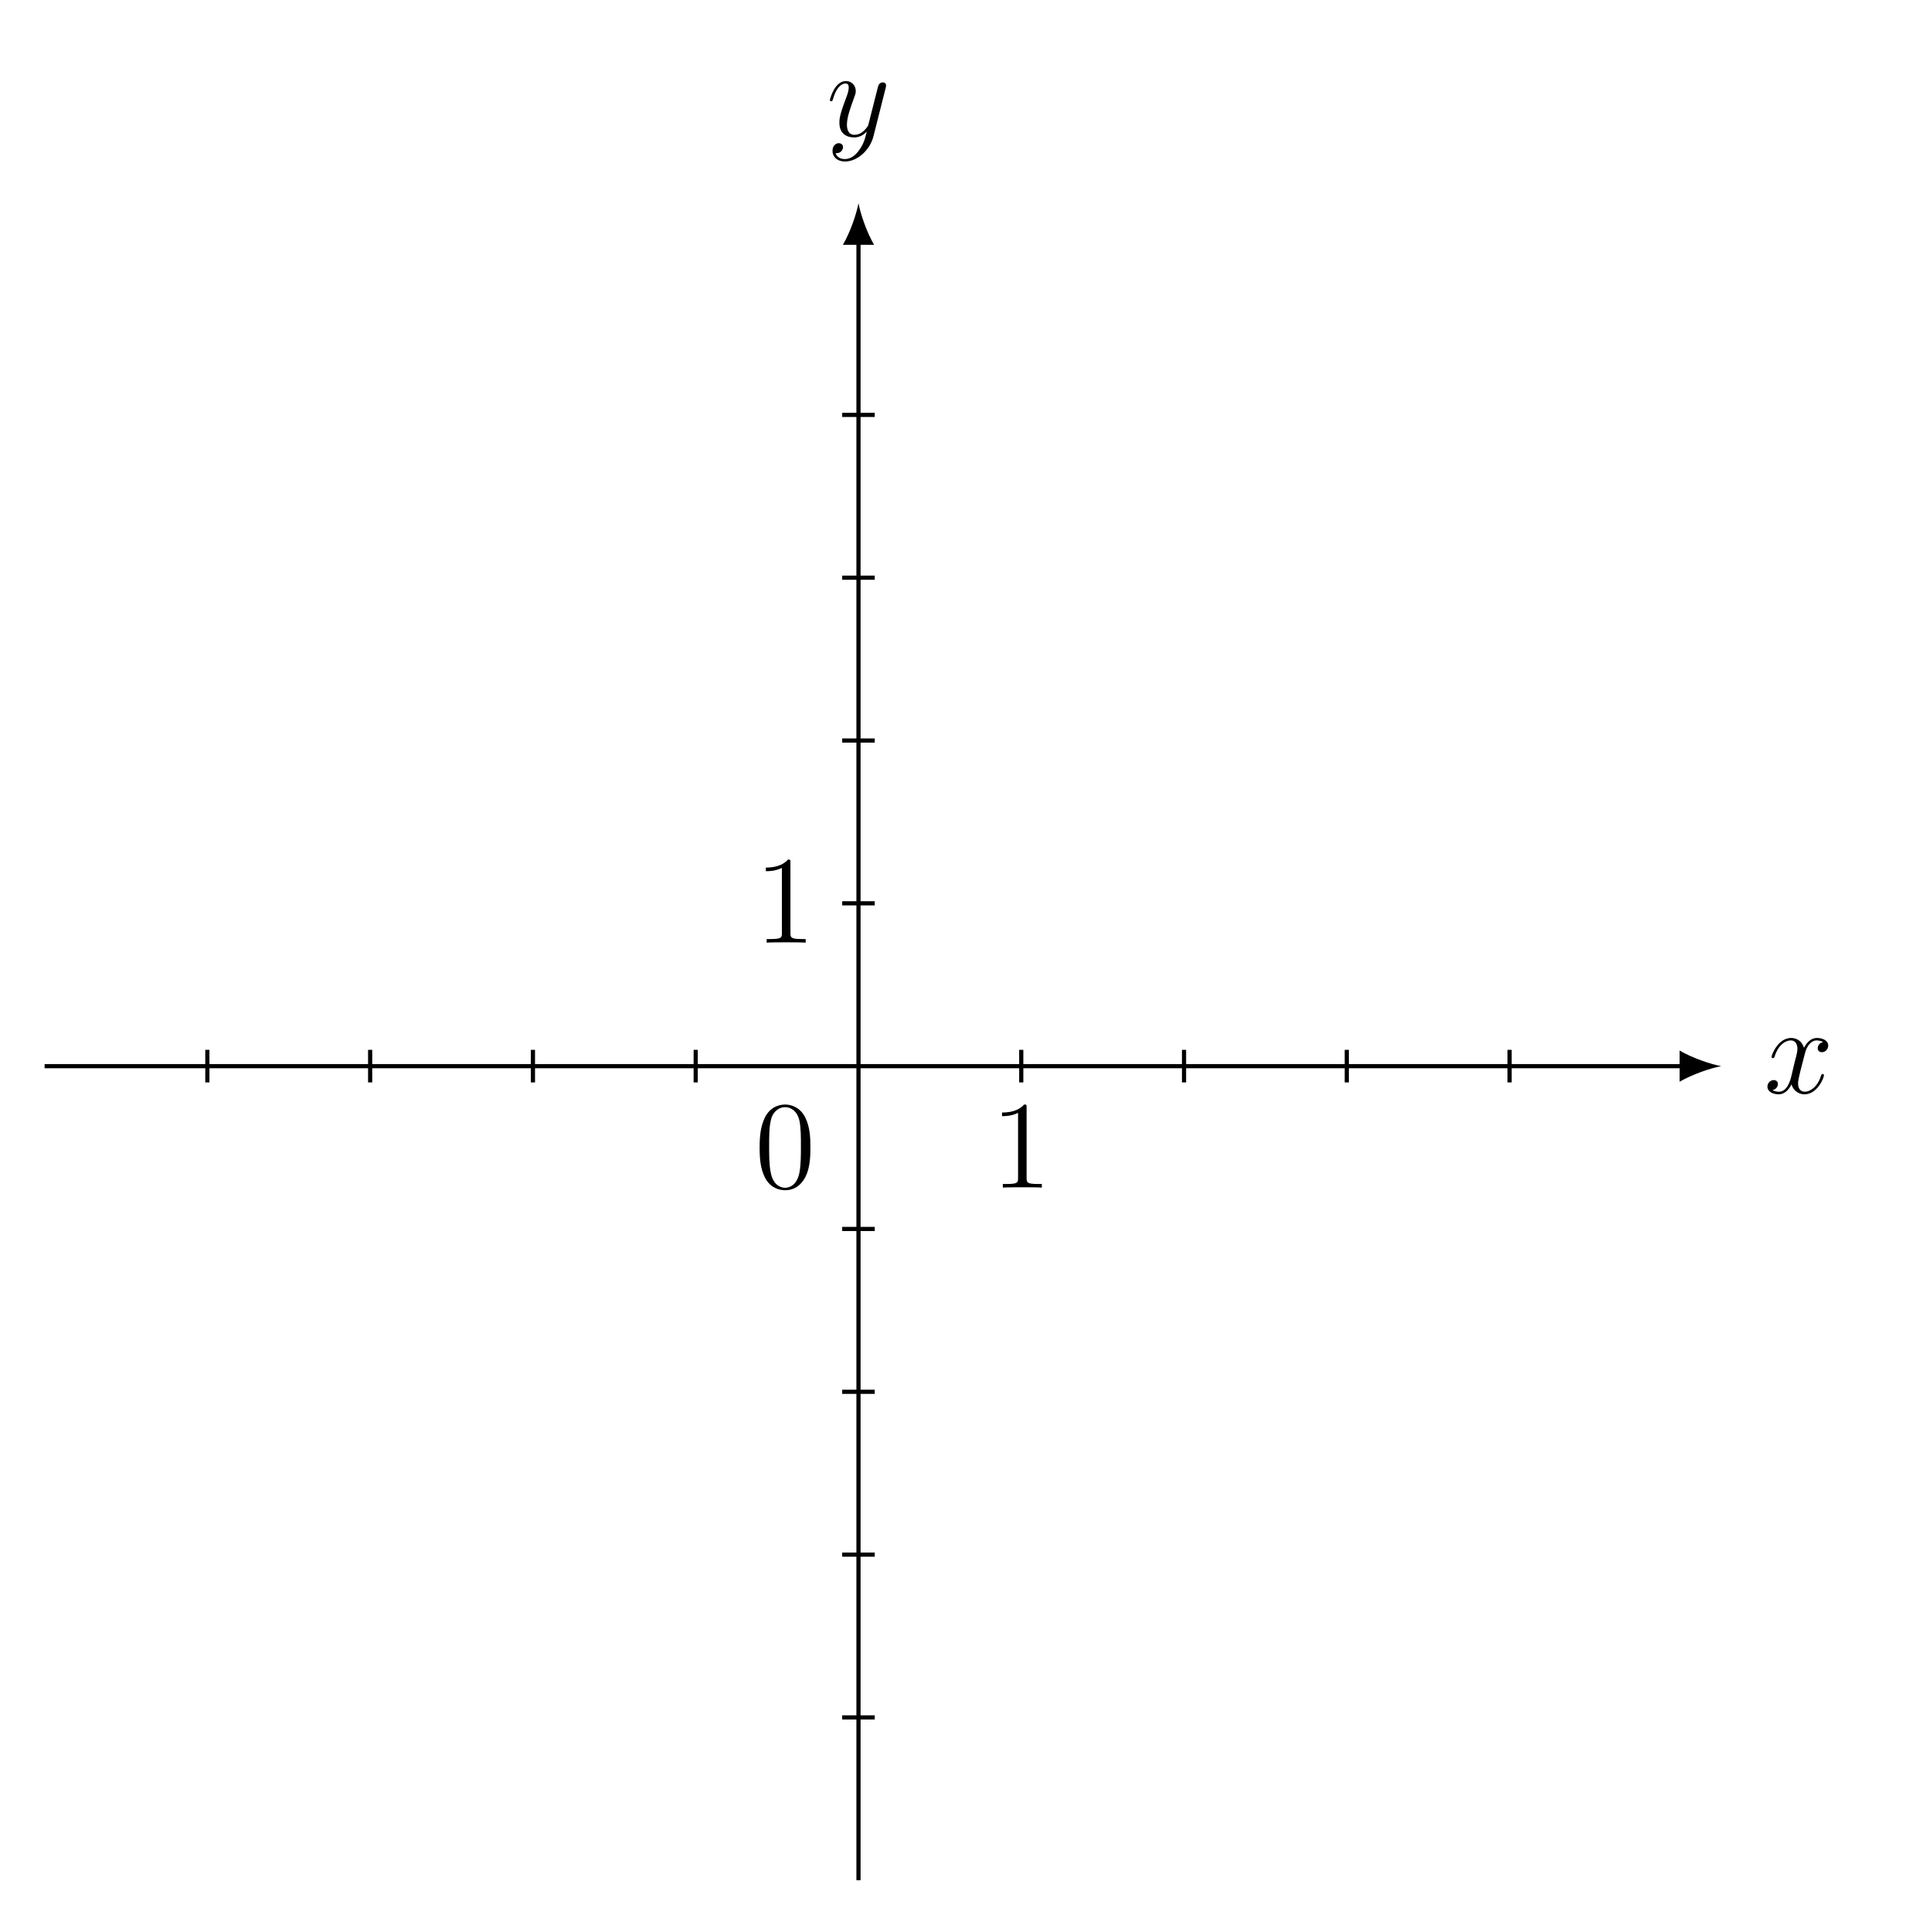
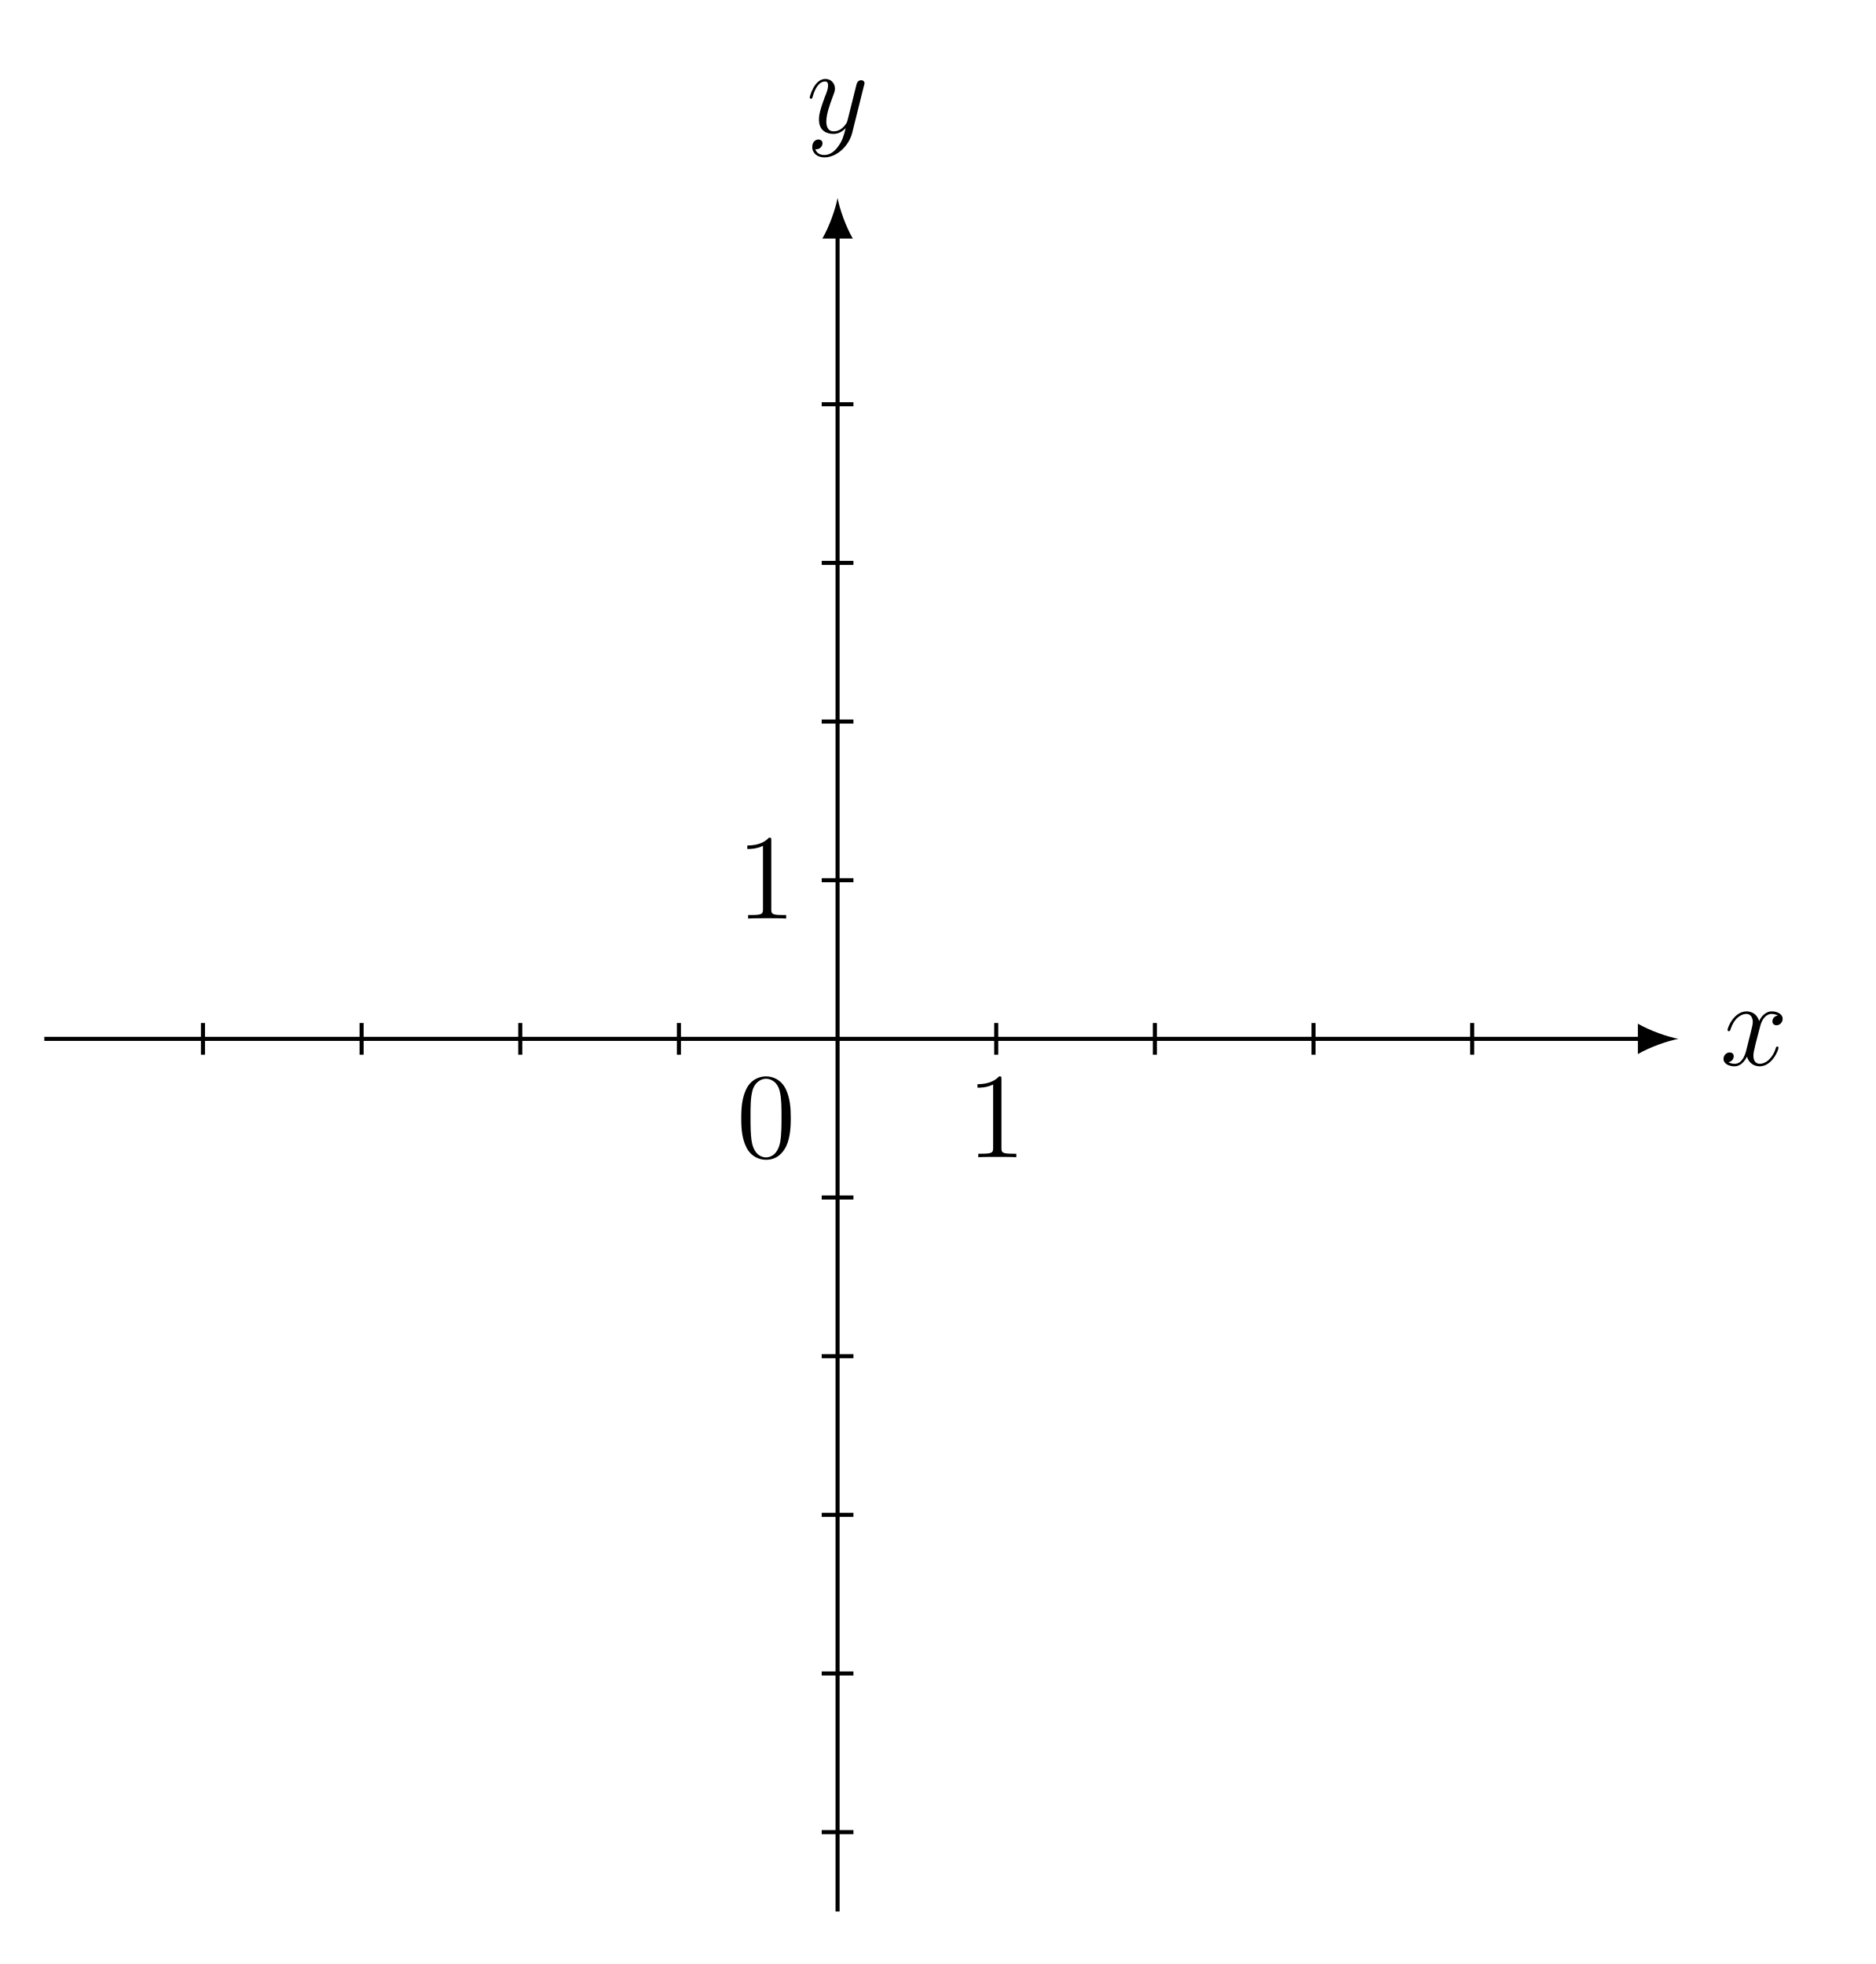
- <svg xmlns="http://www.w3.org/2000/svg" xmlns:xlink="http://www.w3.org/1999/xlink" width="183.407pt" height="184.227pt" viewBox="0 0 183.407 184.227" version="1.2">
+ <svg xmlns="http://www.w3.org/2000/svg" xmlns:xlink="http://www.w3.org/1999/xlink" width="183.407pt" height="192.022pt" viewBox="0 0 183.407 192.022" version="1.2">
  <defs>
    <g>
      <symbol overflow="visible" id="glyph0-0">
        <path style="stroke:none;" d="" />
      </symbol>
      <symbol overflow="visible" id="glyph0-1">
-         <path style="stroke:none;" d="M 5.719 -1.703 C 5.719 -1.766 5.672 -1.812 5.594 -1.812 C 5.484 -1.812 5.484 -1.75 5.438 -1.656 C 5.125 -0.609 4.422 -0.125 3.891 -0.125 C 3.484 -0.125 3.25 -0.422 3.25 -0.922 C 3.25 -1.172 3.297 -1.375 3.484 -2.156 L 3.906 -3.781 C 4.078 -4.484 4.484 -5.016 5.031 -5.016 C 5.031 -5.016 5.391 -5.016 5.641 -4.859 C 5.266 -4.781 5.125 -4.5 5.125 -4.281 C 5.125 -3.984 5.344 -3.891 5.516 -3.891 C 5.875 -3.891 6.125 -4.203 6.125 -4.531 C 6.125 -5.031 5.547 -5.25 5.047 -5.25 C 4.328 -5.25 3.922 -4.531 3.812 -4.312 C 3.531 -5.203 2.797 -5.25 2.578 -5.25 C 1.375 -5.25 0.719 -3.688 0.719 -3.422 C 0.719 -3.375 0.781 -3.328 0.859 -3.328 C 0.953 -3.328 0.969 -3.391 1 -3.438 C 1.406 -4.766 2.203 -5.016 2.547 -5.016 C 3.078 -5.016 3.188 -4.516 3.188 -4.234 C 3.188 -3.969 3.125 -3.688 2.969 -3.125 L 2.578 -1.484 C 2.391 -0.781 2.047 -0.125 1.422 -0.125 C 1.359 -0.125 1.062 -0.125 0.812 -0.281 C 1.234 -0.359 1.328 -0.719 1.328 -0.859 C 1.328 -1.094 1.156 -1.234 0.922 -1.234 C 0.641 -1.234 0.328 -0.984 0.328 -0.609 C 0.328 -0.109 0.891 0.125 1.406 0.125 C 1.969 0.125 2.375 -0.328 2.625 -0.828 C 2.828 -0.125 3.422 0.125 3.859 0.125 C 5.078 0.125 5.719 -1.438 5.719 -1.703 Z M 5.719 -1.703 " />
+         <path style="stroke:none;" d="M 5.703 -1.703 C 5.703 -1.766 5.656 -1.812 5.594 -1.812 C 5.484 -1.812 5.469 -1.75 5.438 -1.656 C 5.109 -0.609 4.422 -0.125 3.891 -0.125 C 3.469 -0.125 3.25 -0.422 3.25 -0.922 C 3.25 -1.172 3.297 -1.375 3.484 -2.156 L 3.906 -3.766 C 4.078 -4.484 4.484 -5 5.031 -5 C 5.031 -5 5.391 -5 5.641 -4.844 C 5.25 -4.781 5.109 -4.5 5.109 -4.266 C 5.109 -3.984 5.344 -3.891 5.5 -3.891 C 5.859 -3.891 6.109 -4.203 6.109 -4.516 C 6.109 -5.016 5.547 -5.25 5.047 -5.25 C 4.312 -5.25 3.906 -4.531 3.812 -4.297 C 3.531 -5.203 2.797 -5.25 2.578 -5.25 C 1.375 -5.25 0.719 -3.688 0.719 -3.422 C 0.719 -3.375 0.766 -3.312 0.859 -3.312 C 0.953 -3.312 0.969 -3.391 1 -3.438 C 1.406 -4.75 2.203 -5 2.547 -5 C 3.078 -5 3.188 -4.5 3.188 -4.219 C 3.188 -3.953 3.109 -3.688 2.969 -3.109 L 2.562 -1.484 C 2.391 -0.766 2.047 -0.125 1.422 -0.125 C 1.359 -0.125 1.062 -0.125 0.812 -0.281 C 1.234 -0.359 1.328 -0.719 1.328 -0.859 C 1.328 -1.094 1.156 -1.234 0.922 -1.234 C 0.641 -1.234 0.328 -0.984 0.328 -0.609 C 0.328 -0.109 0.891 0.125 1.406 0.125 C 1.969 0.125 2.375 -0.328 2.625 -0.828 C 2.812 -0.125 3.406 0.125 3.859 0.125 C 5.062 0.125 5.703 -1.438 5.703 -1.703 Z M 5.703 -1.703 " />
      </symbol>
      <symbol overflow="visible" id="glyph0-2">
-         <path style="stroke:none;" d="M 5.656 -4.625 C 5.672 -4.688 5.688 -4.766 5.688 -4.828 C 5.688 -5.016 5.547 -5.125 5.375 -5.125 C 5.266 -5.125 5.016 -5.078 4.922 -4.734 L 4.031 -1.219 C 3.984 -1.016 3.984 -0.984 3.875 -0.859 C 3.641 -0.531 3.25 -0.125 2.672 -0.125 C 2.016 -0.125 1.953 -0.781 1.953 -1.094 C 1.953 -1.781 2.281 -2.688 2.594 -3.547 C 2.719 -3.891 2.797 -4.062 2.797 -4.297 C 2.797 -4.797 2.438 -5.25 1.859 -5.25 C 0.766 -5.25 0.328 -3.531 0.328 -3.422 C 0.328 -3.375 0.375 -3.328 0.453 -3.328 C 0.562 -3.328 0.578 -3.375 0.625 -3.531 C 0.906 -4.531 1.359 -5.016 1.828 -5.016 C 1.922 -5.016 2.125 -5.016 2.125 -4.625 C 2.125 -4.312 2 -3.969 1.828 -3.516 C 1.234 -1.953 1.234 -1.562 1.234 -1.281 C 1.234 -0.141 2.047 0.125 2.641 0.125 C 2.984 0.125 3.422 0.016 3.828 -0.422 L 3.844 -0.422 C 3.672 0.281 3.547 0.75 3.125 1.328 C 2.812 1.781 2.344 2.188 1.766 2.188 C 1.625 2.188 1.047 2.172 0.875 1.625 C 0.906 1.625 0.984 1.625 0.984 1.625 C 1.344 1.625 1.578 1.328 1.578 1.047 C 1.578 0.781 1.359 0.672 1.172 0.672 C 0.984 0.672 0.578 0.828 0.578 1.406 C 0.578 2.016 1.078 2.422 1.766 2.422 C 2.953 2.422 4.156 1.328 4.484 0.016 Z M 5.656 -4.625 " />
+         <path style="stroke:none;" d="M 5.641 -4.625 C 5.656 -4.688 5.688 -4.75 5.688 -4.828 C 5.688 -5 5.547 -5.125 5.359 -5.125 C 5.25 -5.125 5 -5.078 4.906 -4.719 L 4.031 -1.219 C 3.969 -1.016 3.969 -0.984 3.875 -0.859 C 3.641 -0.516 3.25 -0.125 2.672 -0.125 C 2.016 -0.125 1.953 -0.766 1.953 -1.094 C 1.953 -1.766 2.266 -2.688 2.594 -3.547 C 2.719 -3.891 2.797 -4.062 2.797 -4.297 C 2.797 -4.797 2.438 -5.25 1.859 -5.25 C 0.766 -5.25 0.328 -3.516 0.328 -3.422 C 0.328 -3.375 0.375 -3.312 0.453 -3.312 C 0.562 -3.312 0.578 -3.359 0.625 -3.531 C 0.906 -4.531 1.359 -5 1.812 -5 C 1.922 -5 2.125 -5 2.125 -4.609 C 2.125 -4.297 2 -3.953 1.812 -3.5 C 1.234 -1.953 1.234 -1.562 1.234 -1.266 C 1.234 -0.141 2.047 0.125 2.641 0.125 C 2.984 0.125 3.406 0.016 3.828 -0.422 L 3.844 -0.422 C 3.656 0.281 3.547 0.75 3.125 1.328 C 2.812 1.781 2.344 2.188 1.766 2.188 C 1.609 2.188 1.047 2.172 0.875 1.609 C 0.906 1.625 0.984 1.625 0.984 1.625 C 1.344 1.625 1.578 1.312 1.578 1.047 C 1.578 0.766 1.359 0.672 1.172 0.672 C 0.984 0.672 0.578 0.828 0.578 1.406 C 0.578 2.016 1.078 2.422 1.766 2.422 C 2.953 2.422 4.156 1.328 4.484 0.016 Z M 5.641 -4.625 " />
      </symbol>
      <symbol overflow="visible" id="glyph1-0">
        <path style="stroke:none;" d="" />
      </symbol>
      <symbol overflow="visible" id="glyph1-1">
-         <path style="stroke:none;" d="M 5.328 -3.812 C 5.328 -4.797 5.281 -5.766 4.844 -6.672 C 4.359 -7.656 3.5 -7.922 2.922 -7.922 C 2.219 -7.922 1.375 -7.578 0.938 -6.578 C 0.609 -5.828 0.484 -5.094 0.484 -3.812 C 0.484 -2.656 0.578 -1.781 1 -0.938 C 1.469 -0.031 2.281 0.25 2.906 0.25 C 3.938 0.25 4.531 -0.375 4.875 -1.062 C 5.312 -1.953 5.328 -3.125 5.328 -3.812 Z M 4.422 -3.953 C 4.422 -3.156 4.422 -2.25 4.297 -1.531 C 4.078 -0.219 3.328 0.016 2.906 0.016 C 2.531 0.016 1.75 -0.203 1.531 -1.5 C 1.391 -2.219 1.391 -3.125 1.391 -3.953 C 1.391 -4.922 1.391 -5.812 1.578 -6.516 C 1.781 -7.312 2.391 -7.672 2.906 -7.672 C 3.359 -7.672 4.047 -7.406 4.281 -6.375 C 4.422 -5.703 4.422 -4.766 4.422 -3.953 Z M 4.422 -3.953 " />
+         <path style="stroke:none;" d="M 5.328 -3.812 C 5.328 -4.797 5.266 -5.75 4.844 -6.656 C 4.359 -7.641 3.5 -7.906 2.906 -7.906 C 2.219 -7.906 1.375 -7.562 0.938 -6.578 C 0.609 -5.828 0.484 -5.094 0.484 -3.812 C 0.484 -2.656 0.578 -1.781 1 -0.938 C 1.469 -0.031 2.281 0.25 2.906 0.25 C 3.938 0.25 4.531 -0.375 4.875 -1.062 C 5.297 -1.953 5.328 -3.109 5.328 -3.812 Z M 4.422 -3.953 C 4.422 -3.156 4.422 -2.25 4.297 -1.516 C 4.062 -0.219 3.312 0.016 2.906 0.016 C 2.516 0.016 1.75 -0.203 1.516 -1.5 C 1.391 -2.219 1.391 -3.109 1.391 -3.953 C 1.391 -4.922 1.391 -5.797 1.578 -6.5 C 1.781 -7.297 2.391 -7.672 2.906 -7.672 C 3.359 -7.672 4.047 -7.391 4.266 -6.375 C 4.422 -5.703 4.422 -4.75 4.422 -3.953 Z M 4.422 -3.953 " />
      </symbol>
      <symbol overflow="visible" id="glyph1-2">
-         <path style="stroke:none;" d="M 4.875 0 L 4.875 -0.344 L 4.516 -0.344 C 3.469 -0.344 3.422 -0.484 3.422 -0.922 L 3.422 -7.625 C 3.422 -7.906 3.422 -7.922 3.188 -7.922 C 2.906 -7.594 2.312 -7.156 1.078 -7.156 L 1.078 -6.812 C 1.359 -6.812 1.953 -6.812 2.609 -7.125 L 2.609 -0.922 C 2.609 -0.484 2.578 -0.344 1.531 -0.344 L 1.156 -0.344 L 1.156 0 C 1.469 -0.031 2.625 -0.031 3.031 -0.031 C 3.422 -0.031 4.562 -0.031 4.875 0 Z M 4.875 0 " />
+         <path style="stroke:none;" d="M 4.875 0 L 4.875 -0.344 L 4.5 -0.344 C 3.453 -0.344 3.422 -0.484 3.422 -0.922 L 3.422 -7.625 C 3.422 -7.891 3.422 -7.906 3.188 -7.906 C 2.906 -7.594 2.312 -7.141 1.078 -7.141 L 1.078 -6.797 C 1.359 -6.797 1.953 -6.797 2.609 -7.109 L 2.609 -0.922 C 2.609 -0.484 2.562 -0.344 1.516 -0.344 L 1.156 -0.344 L 1.156 0 C 1.469 -0.031 2.625 -0.031 3.016 -0.031 C 3.406 -0.031 4.547 -0.031 4.875 0 Z M 4.875 0 " />
      </symbol>
    </g>
  </defs>
  <g id="surface1">
-     <path style="fill:none;stroke-width:0.399;stroke-linecap:butt;stroke-linejoin:miter;stroke:rgb(0%,0%,0%);stroke-opacity:1;stroke-miterlimit:10;" d="M -77.954 -0.001 L 79.046 -0.001 " transform="matrix(0.995822,0,0,-0.995822,81.88171,101.6634)" />
-     <path style=" stroke:none;fill-rule:nonzero;fill:rgb(0%,0%,0%);fill-opacity:1;" d="M 164.168 101.664 C 163.109 101.465 161.391 100.871 160.199 100.176 L 160.199 103.152 C 161.391 102.457 163.109 101.863 164.168 101.664 " />
+     <path style="fill:none;stroke-width:0.399;stroke-linecap:butt;stroke-linejoin:miter;stroke:rgb(0%,0%,0%);stroke-opacity:1;stroke-miterlimit:10;" d="M -77.953 0.001 L 79.045 0.001 " transform="matrix(0.994933,0,0,-0.994933,81.89048,101.5717)" />
+     <path style=" stroke:none;fill-rule:nonzero;fill:rgb(0%,0%,0%);fill-opacity:1;" d="M 164.102 101.57 C 163.047 101.375 161.328 100.777 160.137 100.086 L 160.137 103.059 C 161.328 102.363 163.047 101.77 164.102 101.57 " />
    <g style="fill:rgb(0%,0%,0%);fill-opacity:1;">
-       <use xlink:href="#glyph0-1" x="168.251" y="104.226" />
+       <use xlink:href="#glyph0-1" x="168.183" y="104.133" />
    </g>
-     <path style="fill:none;stroke-width:0.399;stroke-linecap:butt;stroke-linejoin:miter;stroke:rgb(0%,0%,0%);stroke-opacity:1;stroke-miterlimit:10;" d="M 0.001 -77.955 L 0.001 79.044 " transform="matrix(0.995822,0,0,-0.995822,81.88171,101.6634)" />
-     <path style=" stroke:none;fill-rule:nonzero;fill:rgb(0%,0%,0%);fill-opacity:1;" d="M 81.883 19.379 C 81.684 20.434 81.09 22.156 80.395 23.344 L 83.371 23.344 C 82.676 22.156 82.082 20.434 81.883 19.379 " />
+     <path style="fill:none;stroke-width:0.399;stroke-linecap:butt;stroke-linejoin:miter;stroke:rgb(0%,0%,0%);stroke-opacity:1;stroke-miterlimit:10;" d="M 0 -85.75 L 0 79.046 " transform="matrix(0.994933,0,0,-0.994933,81.89048,101.5717)" />
+     <path style=" stroke:none;fill-rule:nonzero;fill:rgb(0%,0%,0%);fill-opacity:1;" d="M 81.891 19.359 C 81.691 20.418 81.098 22.133 80.402 23.324 L 83.379 23.324 C 82.684 22.133 82.09 20.418 81.891 19.359 " />
    <g style="fill:rgb(0%,0%,0%);fill-opacity:1;">
-       <use xlink:href="#glyph0-2" x="78.827" y="12.98" />
+       <use xlink:href="#glyph0-2" x="78.838" y="12.967" />
    </g>
-     <path style="fill:none;stroke-width:0.399;stroke-linecap:butt;stroke-linejoin:miter;stroke:rgb(0%,0%,0%);stroke-opacity:1;stroke-miterlimit:10;" d="M -62.365 -1.558 L -62.365 1.561 " transform="matrix(0.995822,0,0,-0.995822,81.88171,101.6634)" />
-     <path style="fill:none;stroke-width:0.399;stroke-linecap:butt;stroke-linejoin:miter;stroke:rgb(0%,0%,0%);stroke-opacity:1;stroke-miterlimit:10;" d="M -46.772 -1.558 L -46.772 1.561 " transform="matrix(0.995822,0,0,-0.995822,81.88171,101.6634)" />
-     <path style="fill:none;stroke-width:0.399;stroke-linecap:butt;stroke-linejoin:miter;stroke:rgb(0%,0%,0%);stroke-opacity:1;stroke-miterlimit:10;" d="M -31.18 -1.558 L -31.18 1.561 " transform="matrix(0.995822,0,0,-0.995822,81.88171,101.6634)" />
-     <path style="fill:none;stroke-width:0.399;stroke-linecap:butt;stroke-linejoin:miter;stroke:rgb(0%,0%,0%);stroke-opacity:1;stroke-miterlimit:10;" d="M -15.591 -1.558 L -15.591 1.561 " transform="matrix(0.995822,0,0,-0.995822,81.88171,101.6634)" />
-     <path style="fill:none;stroke-width:0.399;stroke-linecap:butt;stroke-linejoin:miter;stroke:rgb(0%,0%,0%);stroke-opacity:1;stroke-miterlimit:10;" d="M 15.59 -1.558 L 15.59 1.561 " transform="matrix(0.995822,0,0,-0.995822,81.88171,101.6634)" />
-     <path style="fill:none;stroke-width:0.399;stroke-linecap:butt;stroke-linejoin:miter;stroke:rgb(0%,0%,0%);stroke-opacity:1;stroke-miterlimit:10;" d="M 31.182 -1.558 L 31.182 1.561 " transform="matrix(0.995822,0,0,-0.995822,81.88171,101.6634)" />
-     <path style="fill:none;stroke-width:0.399;stroke-linecap:butt;stroke-linejoin:miter;stroke:rgb(0%,0%,0%);stroke-opacity:1;stroke-miterlimit:10;" d="M 46.771 -1.558 L 46.771 1.561 " transform="matrix(0.995822,0,0,-0.995822,81.88171,101.6634)" />
-     <path style="fill:none;stroke-width:0.399;stroke-linecap:butt;stroke-linejoin:miter;stroke:rgb(0%,0%,0%);stroke-opacity:1;stroke-miterlimit:10;" d="M 62.363 -1.558 L 62.363 1.561 " transform="matrix(0.995822,0,0,-0.995822,81.88171,101.6634)" />
-     <path style="fill:none;stroke-width:0.399;stroke-linecap:butt;stroke-linejoin:miter;stroke:rgb(0%,0%,0%);stroke-opacity:1;stroke-miterlimit:10;" d="M -1.56 -62.363 L 1.558 -62.363 " transform="matrix(0.995822,0,0,-0.995822,81.88171,101.6634)" />
-     <path style="fill:none;stroke-width:0.399;stroke-linecap:butt;stroke-linejoin:miter;stroke:rgb(0%,0%,0%);stroke-opacity:1;stroke-miterlimit:10;" d="M -1.56 -46.774 L 1.558 -46.774 " transform="matrix(0.995822,0,0,-0.995822,81.88171,101.6634)" />
-     <path style="fill:none;stroke-width:0.399;stroke-linecap:butt;stroke-linejoin:miter;stroke:rgb(0%,0%,0%);stroke-opacity:1;stroke-miterlimit:10;" d="M -1.56 -31.182 L 1.558 -31.182 " transform="matrix(0.995822,0,0,-0.995822,81.88171,101.6634)" />
-     <path style="fill:none;stroke-width:0.399;stroke-linecap:butt;stroke-linejoin:miter;stroke:rgb(0%,0%,0%);stroke-opacity:1;stroke-miterlimit:10;" d="M -1.56 -15.589 L 1.558 -15.589 " transform="matrix(0.995822,0,0,-0.995822,81.88171,101.6634)" />
-     <path style="fill:none;stroke-width:0.399;stroke-linecap:butt;stroke-linejoin:miter;stroke:rgb(0%,0%,0%);stroke-opacity:1;stroke-miterlimit:10;" d="M -1.56 15.592 L 1.558 15.592 " transform="matrix(0.995822,0,0,-0.995822,81.88171,101.6634)" />
-     <path style="fill:none;stroke-width:0.399;stroke-linecap:butt;stroke-linejoin:miter;stroke:rgb(0%,0%,0%);stroke-opacity:1;stroke-miterlimit:10;" d="M -1.56 31.18 L 1.558 31.18 " transform="matrix(0.995822,0,0,-0.995822,81.88171,101.6634)" />
-     <path style="fill:none;stroke-width:0.399;stroke-linecap:butt;stroke-linejoin:miter;stroke:rgb(0%,0%,0%);stroke-opacity:1;stroke-miterlimit:10;" d="M -1.56 46.773 L 1.558 46.773 " transform="matrix(0.995822,0,0,-0.995822,81.88171,101.6634)" />
-     <path style="fill:none;stroke-width:0.399;stroke-linecap:butt;stroke-linejoin:miter;stroke:rgb(0%,0%,0%);stroke-opacity:1;stroke-miterlimit:10;" d="M -1.56 62.361 L 1.558 62.361 " transform="matrix(0.995822,0,0,-0.995822,81.88171,101.6634)" />
+     <path style="fill:none;stroke-width:0.399;stroke-linecap:butt;stroke-linejoin:miter;stroke:rgb(0%,0%,0%);stroke-opacity:1;stroke-miterlimit:10;" d="M -62.363 -1.557 L -62.363 1.56 " transform="matrix(0.994933,0,0,-0.994933,81.89048,101.5717)" />
+     <path style="fill:none;stroke-width:0.399;stroke-linecap:butt;stroke-linejoin:miter;stroke:rgb(0%,0%,0%);stroke-opacity:1;stroke-miterlimit:10;" d="M -46.772 -1.557 L -46.772 1.56 " transform="matrix(0.994933,0,0,-0.994933,81.89048,101.5717)" />
+     <path style="fill:none;stroke-width:0.399;stroke-linecap:butt;stroke-linejoin:miter;stroke:rgb(0%,0%,0%);stroke-opacity:1;stroke-miterlimit:10;" d="M -31.181 -1.557 L -31.181 1.56 " transform="matrix(0.994933,0,0,-0.994933,81.89048,101.5717)" />
+     <path style="fill:none;stroke-width:0.399;stroke-linecap:butt;stroke-linejoin:miter;stroke:rgb(0%,0%,0%);stroke-opacity:1;stroke-miterlimit:10;" d="M -15.591 -1.557 L -15.591 1.56 " transform="matrix(0.994933,0,0,-0.994933,81.89048,101.5717)" />
+     <path style="fill:none;stroke-width:0.399;stroke-linecap:butt;stroke-linejoin:miter;stroke:rgb(0%,0%,0%);stroke-opacity:1;stroke-miterlimit:10;" d="M 15.591 -1.557 L 15.591 1.56 " transform="matrix(0.994933,0,0,-0.994933,81.89048,101.5717)" />
+     <path style="fill:none;stroke-width:0.399;stroke-linecap:butt;stroke-linejoin:miter;stroke:rgb(0%,0%,0%);stroke-opacity:1;stroke-miterlimit:10;" d="M 31.182 -1.557 L 31.182 1.56 " transform="matrix(0.994933,0,0,-0.994933,81.89048,101.5717)" />
+     <path style="fill:none;stroke-width:0.399;stroke-linecap:butt;stroke-linejoin:miter;stroke:rgb(0%,0%,0%);stroke-opacity:1;stroke-miterlimit:10;" d="M 46.772 -1.557 L 46.772 1.56 " transform="matrix(0.994933,0,0,-0.994933,81.89048,101.5717)" />
+     <path style="fill:none;stroke-width:0.399;stroke-linecap:butt;stroke-linejoin:miter;stroke:rgb(0%,0%,0%);stroke-opacity:1;stroke-miterlimit:10;" d="M 62.363 -1.557 L 62.363 1.56 " transform="matrix(0.994933,0,0,-0.994933,81.89048,101.5717)" />
+     <path style="fill:none;stroke-width:0.399;stroke-linecap:butt;stroke-linejoin:miter;stroke:rgb(0%,0%,0%);stroke-opacity:1;stroke-miterlimit:10;" d="M -1.559 -77.952 L 1.559 -77.952 " transform="matrix(0.994933,0,0,-0.994933,81.89048,101.5717)" />
+     <path style="fill:none;stroke-width:0.399;stroke-linecap:butt;stroke-linejoin:miter;stroke:rgb(0%,0%,0%);stroke-opacity:1;stroke-miterlimit:10;" d="M -1.559 -62.362 L 1.559 -62.362 " transform="matrix(0.994933,0,0,-0.994933,81.89048,101.5717)" />
+     <path style="fill:none;stroke-width:0.399;stroke-linecap:butt;stroke-linejoin:miter;stroke:rgb(0%,0%,0%);stroke-opacity:1;stroke-miterlimit:10;" d="M -1.559 -46.771 L 1.559 -46.771 " transform="matrix(0.994933,0,0,-0.994933,81.89048,101.5717)" />
+     <path style="fill:none;stroke-width:0.399;stroke-linecap:butt;stroke-linejoin:miter;stroke:rgb(0%,0%,0%);stroke-opacity:1;stroke-miterlimit:10;" d="M -1.559 -31.18 L 1.559 -31.18 " transform="matrix(0.994933,0,0,-0.994933,81.89048,101.5717)" />
+     <path style="fill:none;stroke-width:0.399;stroke-linecap:butt;stroke-linejoin:miter;stroke:rgb(0%,0%,0%);stroke-opacity:1;stroke-miterlimit:10;" d="M -1.559 -15.589 L 1.559 -15.589 " transform="matrix(0.994933,0,0,-0.994933,81.89048,101.5717)" />
+     <path style="fill:none;stroke-width:0.399;stroke-linecap:butt;stroke-linejoin:miter;stroke:rgb(0%,0%,0%);stroke-opacity:1;stroke-miterlimit:10;" d="M -1.559 15.592 L 1.559 15.592 " transform="matrix(0.994933,0,0,-0.994933,81.89048,101.5717)" />
+     <path style="fill:none;stroke-width:0.399;stroke-linecap:butt;stroke-linejoin:miter;stroke:rgb(0%,0%,0%);stroke-opacity:1;stroke-miterlimit:10;" d="M -1.559 31.183 L 1.559 31.183 " transform="matrix(0.994933,0,0,-0.994933,81.89048,101.5717)" />
+     <path style="fill:none;stroke-width:0.399;stroke-linecap:butt;stroke-linejoin:miter;stroke:rgb(0%,0%,0%);stroke-opacity:1;stroke-miterlimit:10;" d="M -1.559 46.774 L 1.559 46.774 " transform="matrix(0.994933,0,0,-0.994933,81.89048,101.5717)" />
+     <path style="fill:none;stroke-width:0.399;stroke-linecap:butt;stroke-linejoin:miter;stroke:rgb(0%,0%,0%);stroke-opacity:1;stroke-miterlimit:10;" d="M -1.559 62.364 L 1.559 62.364 " transform="matrix(0.994933,0,0,-0.994933,81.89048,101.5717)" />
    <g style="fill:rgb(0%,0%,0%);fill-opacity:1;">
-       <use xlink:href="#glyph1-1" x="71.97" y="113.244" />
+       <use xlink:href="#glyph1-1" x="71.988" y="113.143" />
    </g>
    <g style="fill:rgb(0%,0%,0%);fill-opacity:1;">
-       <use xlink:href="#glyph1-2" x="94.494" y="113.244" />
+       <use xlink:href="#glyph1-2" x="94.491" y="113.143" />
    </g>
    <g style="fill:rgb(0%,0%,0%);fill-opacity:1;">
-       <use xlink:href="#glyph1-2" x="71.97" y="89.886" />
+       <use xlink:href="#glyph1-2" x="71.988" y="89.806" />
    </g>
  </g>
</svg>
